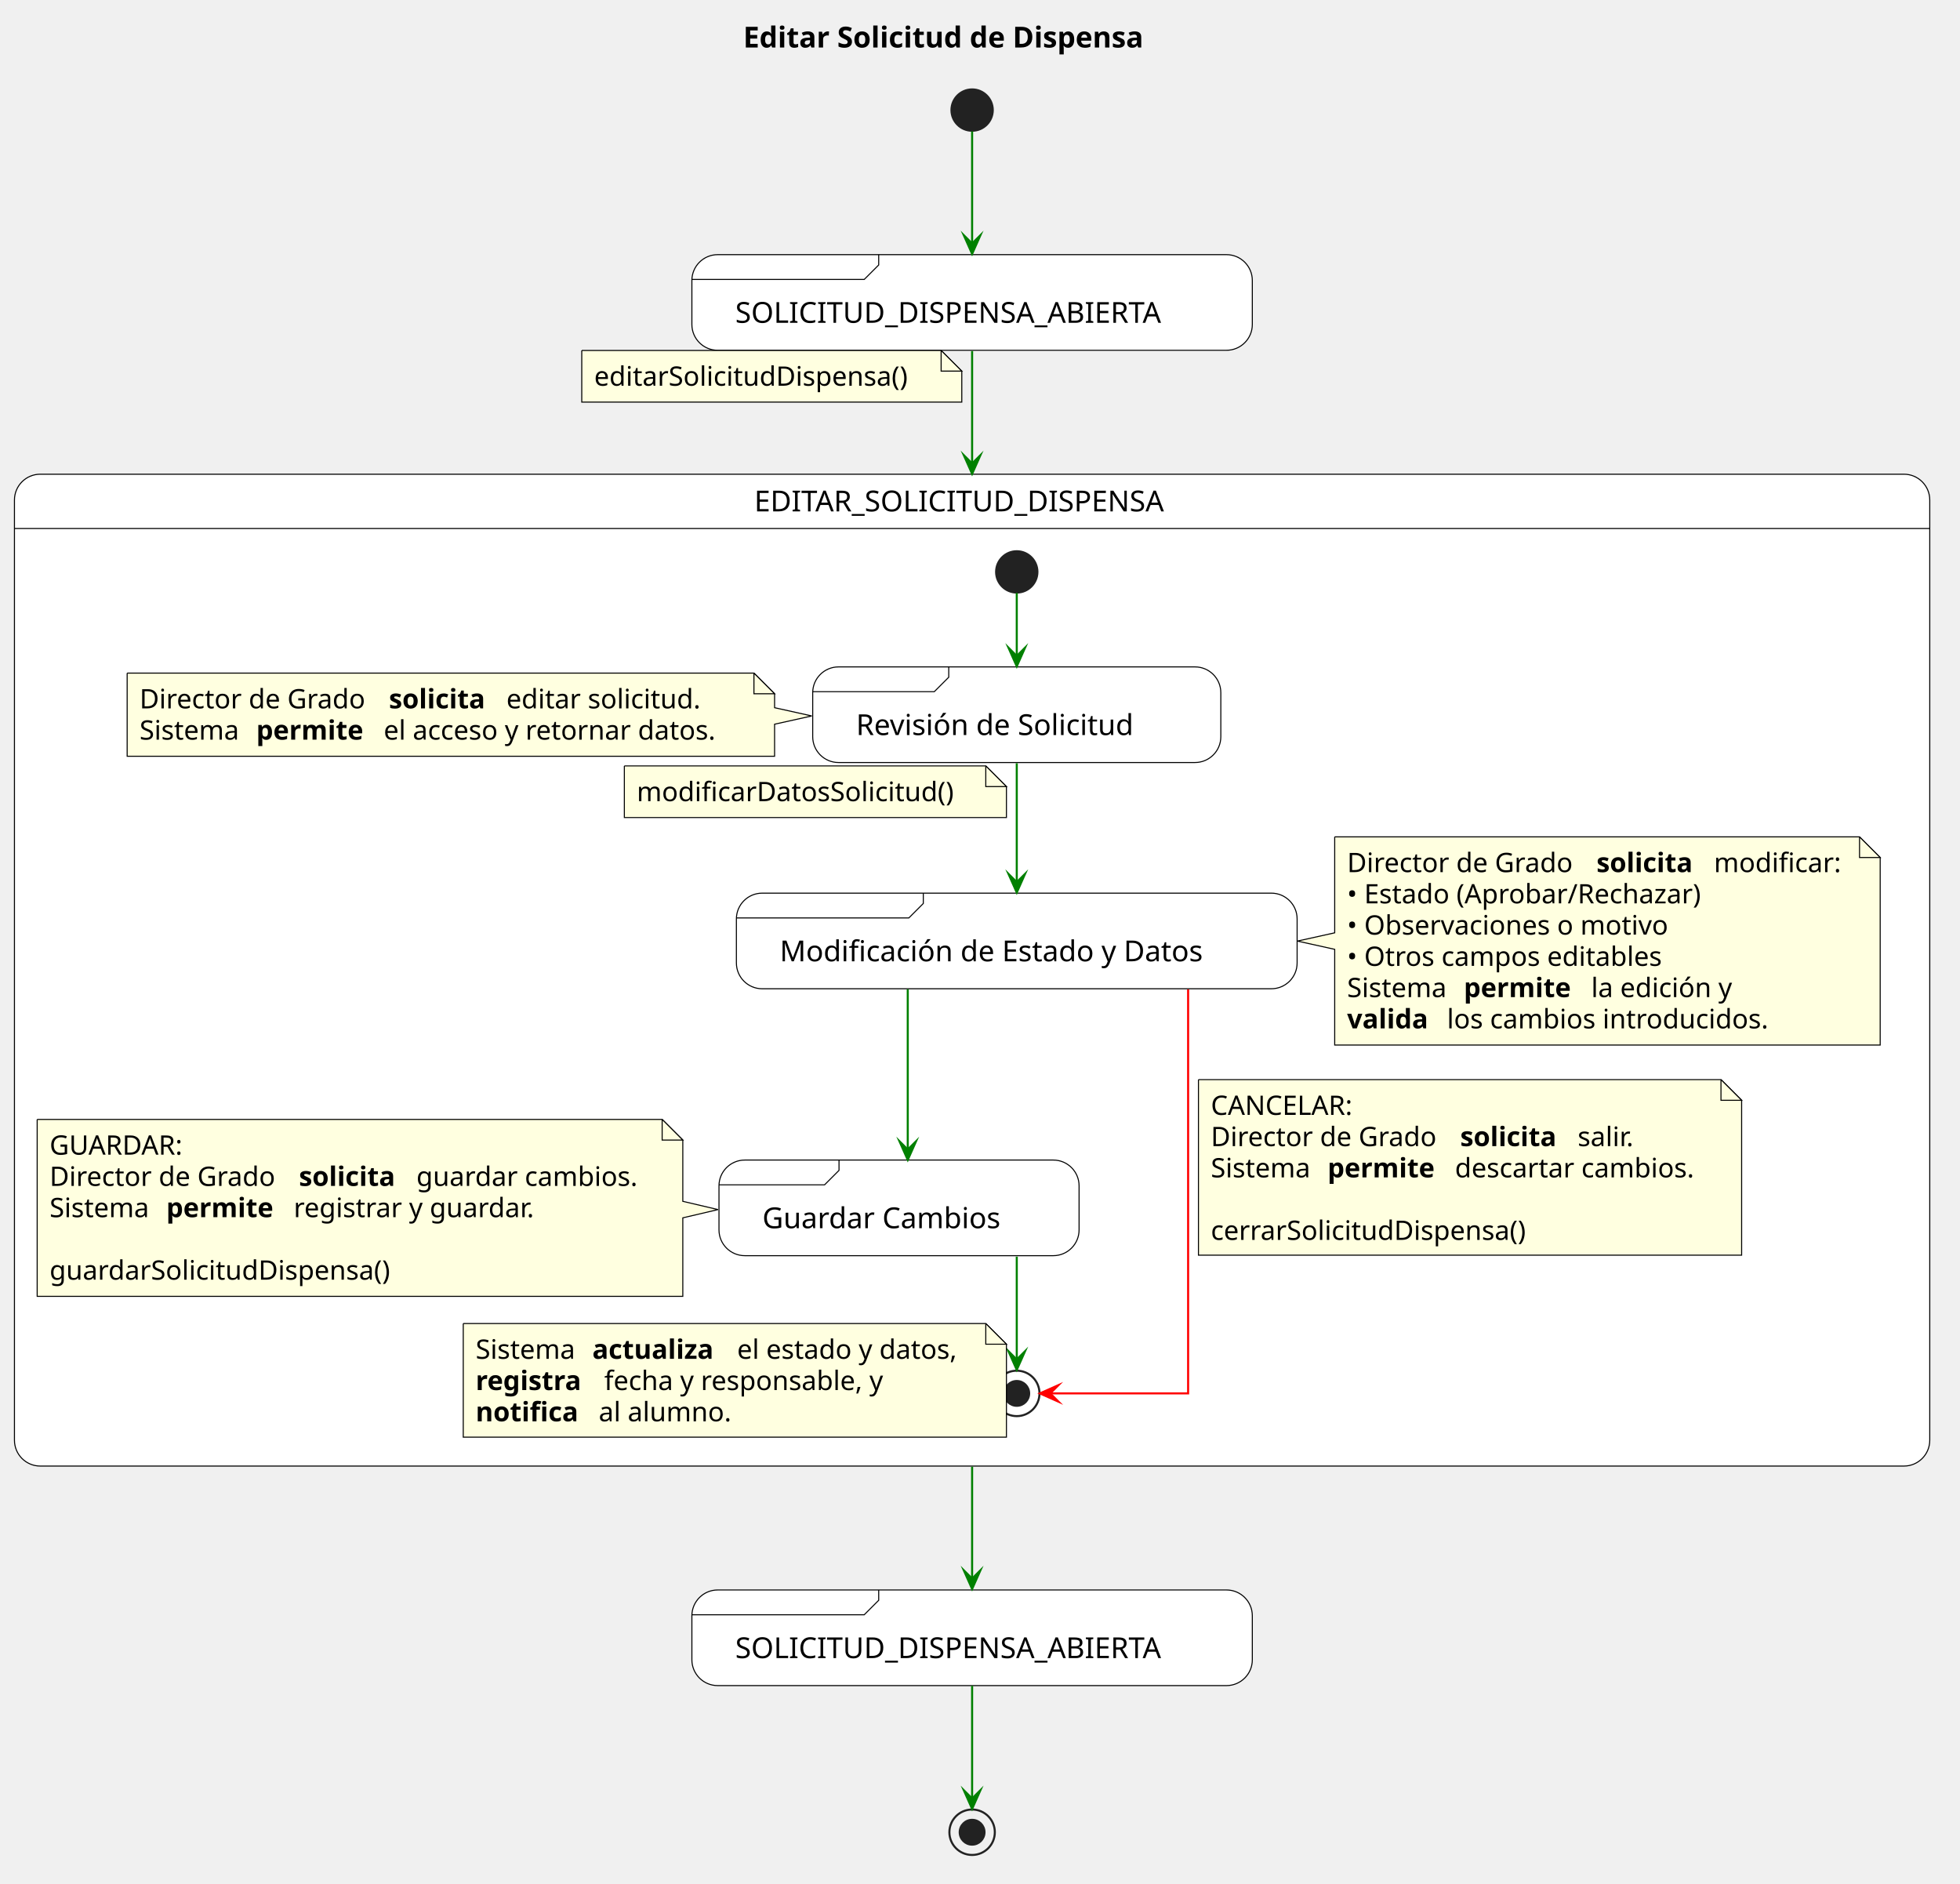
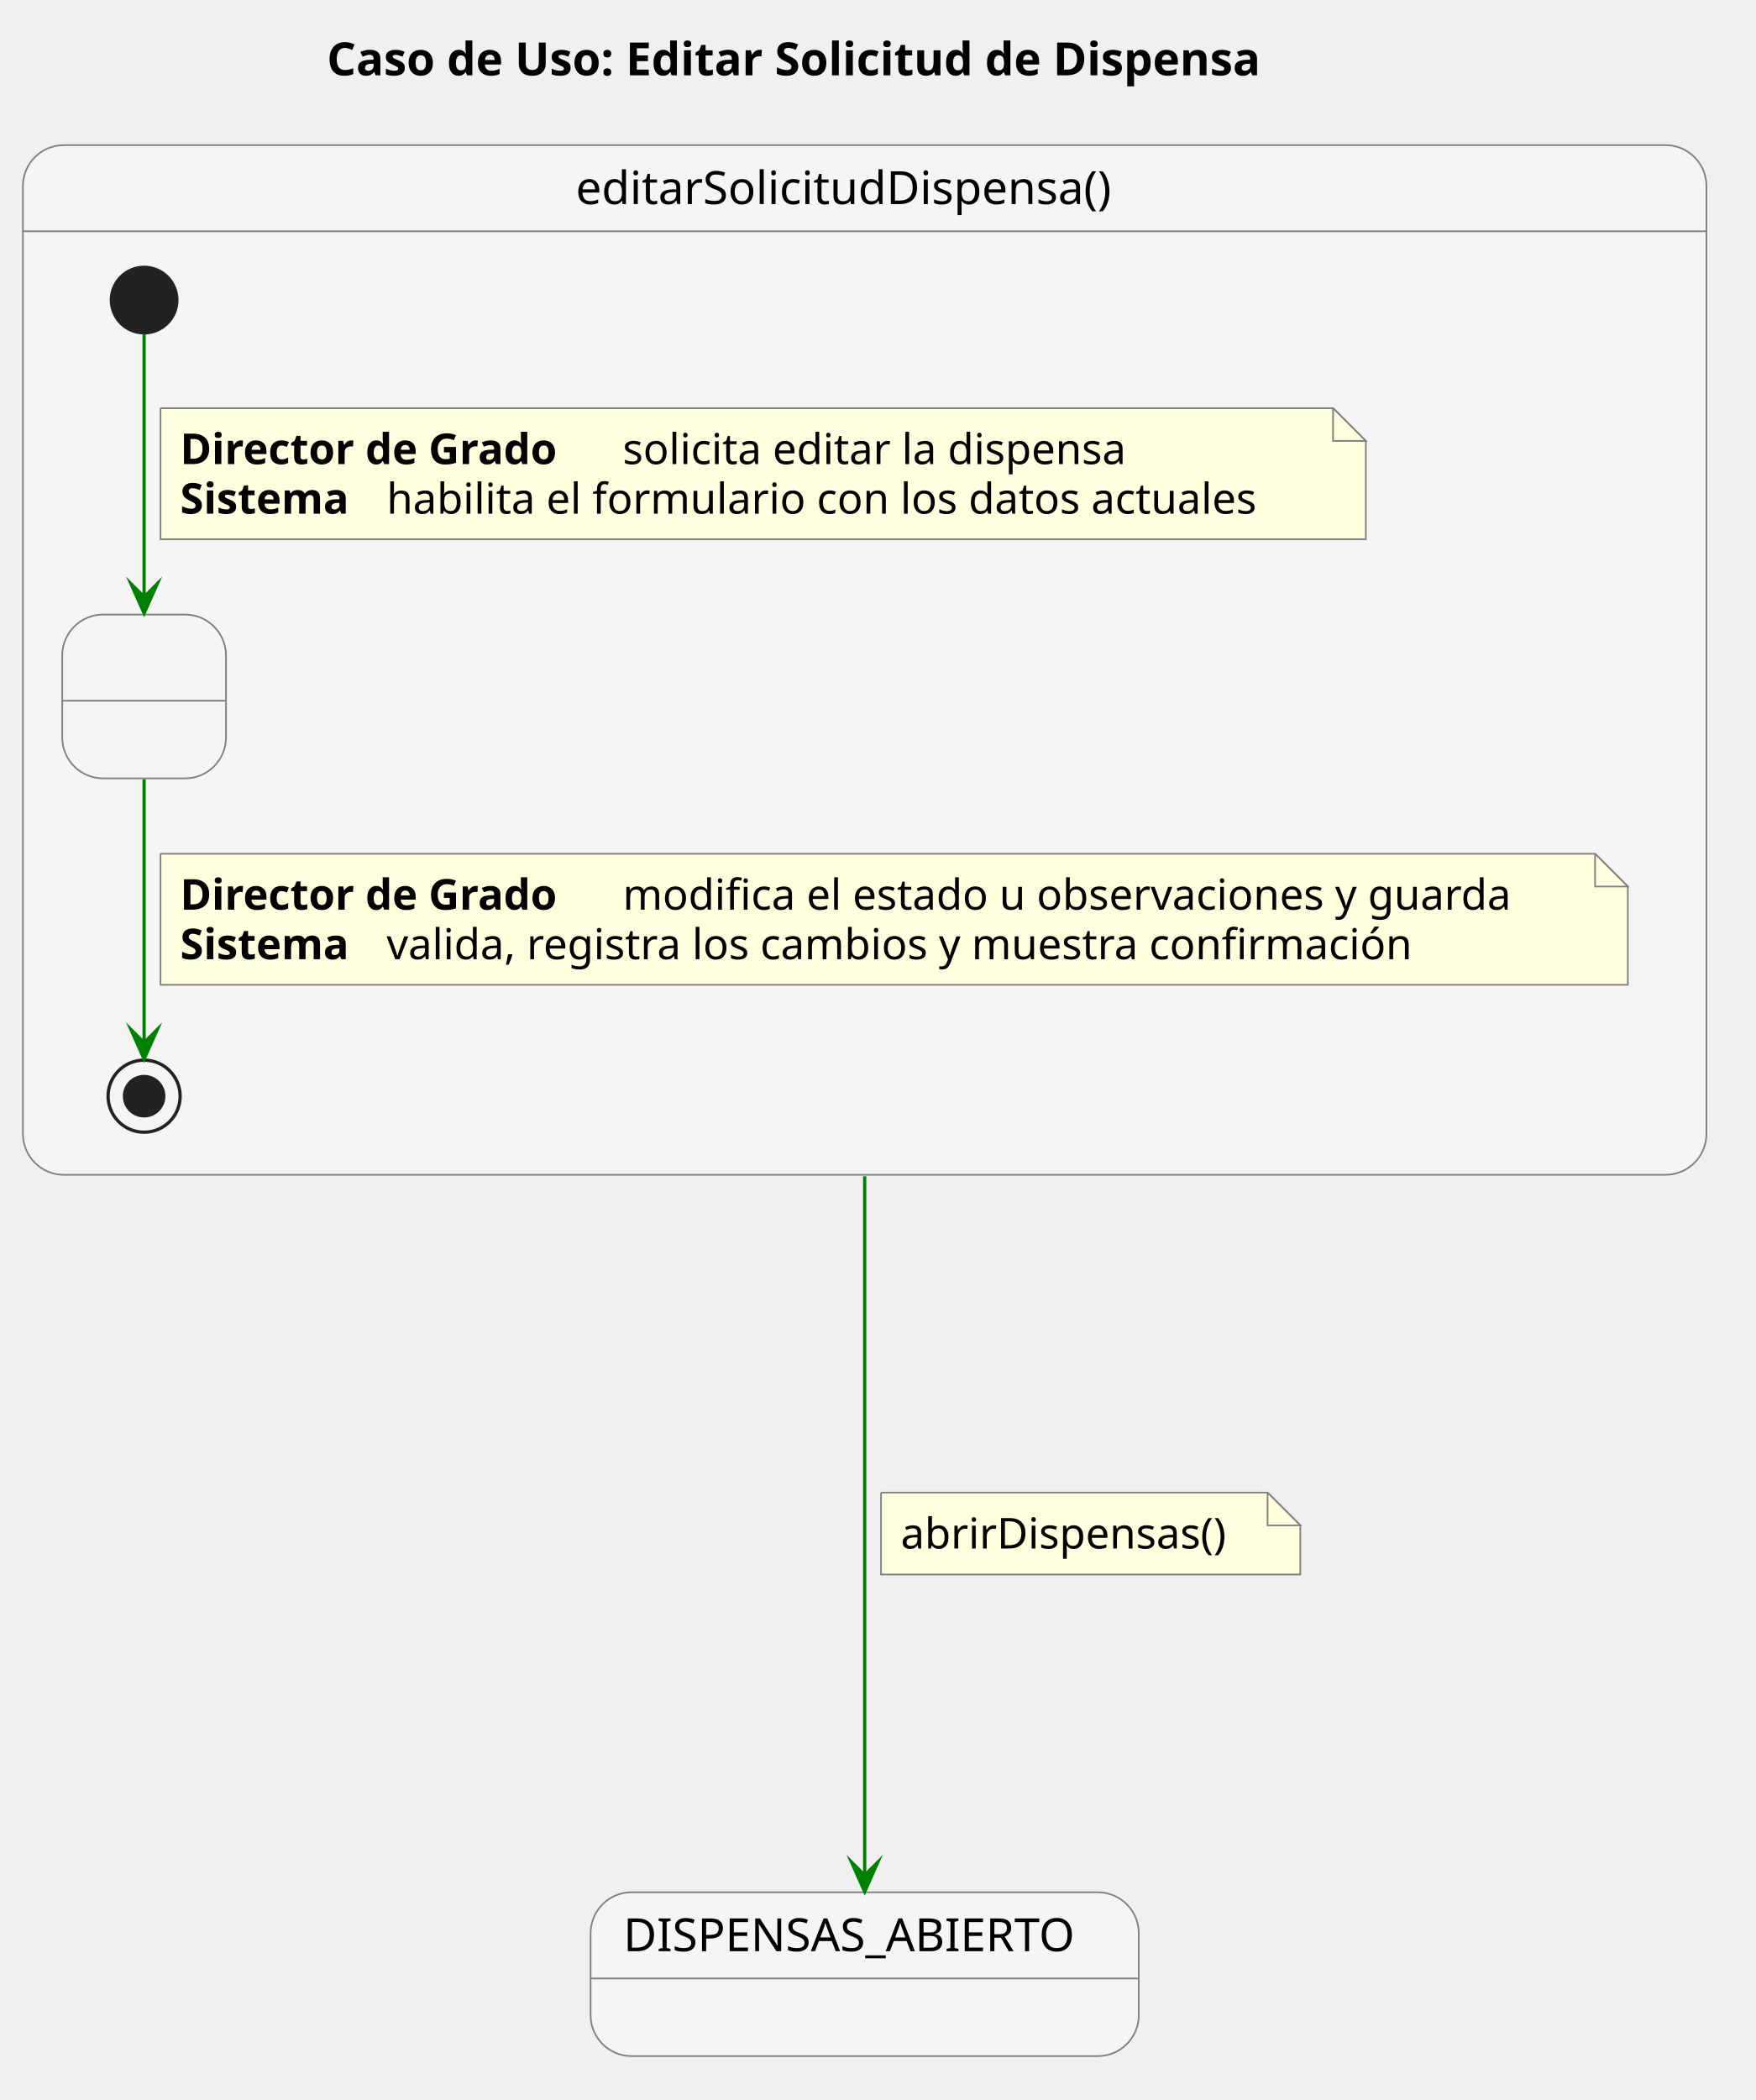
- <svg xmlns="http://www.w3.org/2000/svg" version="1.1" data-diagram-type="STATE" style="width:949px;height:912px;background:#FFFFFF;" width="949px" height="912px" viewBox="0 0 949 912" zoomAndPan="magnify" preserveAspectRatio="none" contentStyleType="text/css">
+ <svg xmlns="http://www.w3.org/2000/svg" version="1.1" data-diagram-type="STATE" style="width:536px;height:641px;background:#FFFFFF;" width="536px" height="641px" viewBox="0 0 536 641" zoomAndPan="magnify" preserveAspectRatio="none" contentStyleType="text/css">
  <defs />
-   <g>
+   <g font-family="sans-serif" lengthAdjust="spacing">
    <g class="title" data-source-line="1">
-       <text x="359.848" y="22.995" fill="#000000" font-size="14" lengthAdjust="spacing" textLength="222.66" font-weight="700" font-family="sans-serif">Editar Solicitud de Dispensa</text>
+       <text x="99.805" y="22.995" fill="#000" font-size="14" textLength="329.39" font-weight="700">Caso de Uso: Editar Solicitud de Dispensa</text>
    </g>
-     <rect x="335" y="123.297" width="271.352" height="46.297" fill="#FFFFFF" style="stroke:#000000;stroke-width:0.5;" rx="12.5" ry="12.5" />
-     <path d="M425.45,123.297 L425.45,128.297 L418.45,135.297 L335,135.297" style="stroke:#000000;stroke-width:0.5;" fill="none" />
-     <text x="356" y="156.292" fill="#000000" font-size="14" lengthAdjust="spacing" textLength="219.352" font-family="sans-serif">SOLICITUD_DISPENSA_ABIERTA</text>
-     <rect x="335" y="769.817" width="271.352" height="46.297" fill="#FFFFFF" style="stroke:#000000;stroke-width:0.5;" rx="12.5" ry="12.5" />
-     <path d="M425.45,769.817 L425.45,774.817 L418.45,781.817 L335,781.817" style="stroke:#000000;stroke-width:0.5;" fill="none" />
-     <text x="356" y="802.812" fill="#000000" font-size="14" lengthAdjust="spacing" textLength="219.352" font-family="sans-serif">SOLICITUD_DISPENSA_ABIERTA</text>
-     <g class="entity" data-qualified-name="EDITAR_SOLICITUD_DISPENSA" id="ent0003" data-source-line="22">
-       <path d="M19.5,229.597 L921.855,229.597 A12.5,12.5 0 0 1 934.355,242.097 L934.355,255.894 L7,255.894 L7,242.097 A12.5,12.5 0 0 1 19.5,229.597" fill="#FFFFFF" />
-       <path d="M7,255.894 L934.355,255.894 L934.355,697.324 A12.5,12.5 0 0 1 921.855,709.824 L19.5,709.824 A12.5,12.5 0 0 1 7,697.324 L7,255.894" fill="#FFFFFF" />
-       <rect x="7" y="229.597" width="927.355" height="480.227" fill="none" style="stroke:#000000;stroke-width:0.5;" rx="12.5" ry="12.5" />
-       <line x1="7" y1="255.894" x2="934.355" y2="255.894" style="stroke:#000000;stroke-width:0.5;" />
-       <text x="365.202" y="247.592" fill="#000000" font-size="14" lengthAdjust="spacing" textLength="210.95" font-family="sans-serif">EDITAR_SOLICITUD_DISPENSA</text>
-       <rect x="393.5" y="322.894" width="197.606" height="46.297" fill="#FFFFFF" style="stroke:#000000;stroke-width:0.5;" rx="12.5" ry="12.5" />
-       <path d="M459.368,322.894 L459.368,327.894 L452.368,334.894 L393.5,334.894" style="stroke:#000000;stroke-width:0.5;" fill="none" />
-       <text x="414.5" y="355.889" fill="#000000" font-size="14" lengthAdjust="spacing" textLength="145.606" font-family="sans-serif">Revisión de Solicitud</text>
-       <rect x="356.55" y="432.434" width="271.495" height="46.297" fill="#FFFFFF" style="stroke:#000000;stroke-width:0.5;" rx="12.5" ry="12.5" />
-       <path d="M447.048,432.434 L447.048,437.434 L440.048,444.434 L356.55,444.434" style="stroke:#000000;stroke-width:0.5;" fill="none" />
-       <text x="377.55" y="465.429" fill="#000000" font-size="14" lengthAdjust="spacing" textLength="219.495" font-family="sans-serif">Modificación de Estado y Datos</text>
-       <rect x="348.12" y="561.664" width="174.356" height="46.297" fill="#FFFFFF" style="stroke:#000000;stroke-width:0.5;" rx="12.5" ry="12.5" />
-       <path d="M406.239,561.664 L406.239,566.664 L399.239,573.664 L348.12,573.664" style="stroke:#000000;stroke-width:0.5;" fill="none" />
-       <text x="369.12" y="594.659" fill="#000000" font-size="14" lengthAdjust="spacing" textLength="122.356" font-family="sans-serif">Guardar Cambios</text>
-       <g class="start_entity" data-qualified-name="EDITAR_SOLICITUD_DISPENSA..start.EDITAR_SOLICITUD_DISPENSA" id="ent0010" data-source-line="23">
-         <ellipse cx="492.3" cy="276.894" rx="10" ry="10" fill="#222222" style="stroke:#222222;stroke-width:1;" />
+     <g class="entity" data-qualified-name="editarSolicitud" id="ent0001" data-source-line="11">
+       <path d="M19.5,44.297 L508.5,44.297 A12.5,12.5 0 0 1 521,56.797 L521,70.594 L7,70.594 L7,56.797 A12.5,12.5 0 0 1 19.5,44.297" fill="#F5F5F5" />
+       <path d="M7,70.594 L521,70.594 L521,346.094 A12.5,12.5 0 0 1 508.5,358.594 L19.5,358.594 A12.5,12.5 0 0 1 7,346.094 L7,70.594" fill="#F5F5F5" />
+       <rect x="7" y="44.297" width="514" height="314.297" fill="none" style="stroke:#808080;stroke-width:0.5;" rx="12.5" ry="12.5" />
+       <line x1="7" y1="70.594" x2="521" y2="70.594" style="stroke:#808080;stroke-width:0.5;" />
+       <text x="175.792" y="62.292" fill="#000" font-size="14" textLength="176.415">editarSolicitudDispensa()</text>
+       <g class="entity" data-qualified-name="editarSolicitud.Paso1" id="ent0002" data-source-line="13">
+         <rect x="19" y="187.594" width="50" height="50" fill="#F5F5F5" style="stroke:#808080;stroke-width:0.5;" rx="12.5" ry="12.5" />
+         <line x1="19" y1="213.891" x2="69" y2="213.891" style="stroke:#808080;stroke-width:0.5;" />
+         <text x="41.775" y="205.589" fill="#000" font-size="14"> </text>
      </g>
-       <g class="end_entity" data-qualified-name="EDITAR_SOLICITUD_DISPENSA..end.EDITAR_SOLICITUD_DISPENSA" id="ent0014" data-source-line="57">
-         <ellipse cx="492.3" cy="674.644" rx="11" ry="11" fill="none" style="stroke:#222222;stroke-width:1;" />
-         <ellipse cx="492.3" cy="674.644" rx="6" ry="6" fill="#222222" style="stroke:#222222;stroke-width:1;" />
+       <g class="start_entity" data-qualified-name="editarSolicitud..start.editarSolicitud" id="ent0004" data-source-line="15">
+         <ellipse cx="44" cy="91.594" rx="10" ry="10" fill="#222" style="stroke:#222;stroke-width:1;" />
      </g>
-       <g class="entity" data-qualified-name="EDITAR_SOLICITUD_DISPENSA.GMN20" id="ent0021" data-source-line="27">
-         <path d="M61.57,325.904 L61.57,366.169 A0,0 0 0 0 61.57,366.169 L375.045,366.169 A0,0 0 0 0 375.045,366.169 L375.045,350.644 L393.04,346.644 L375.045,342.644 L375.045,335.904 L365.045,325.904 L61.57,325.904 A0,0 0 0 0 61.57,325.904" style="stroke:#000000;stroke-width:0.5;" fill="#FFFFE0" />
-         <path d="M365.045,325.904 L365.045,335.904 L375.045,335.904 L365.045,325.904" style="stroke:#000000;stroke-width:0.5;" fill="#FFFFE0" />
-         <text x="67.57" y="342.971" fill="#000000" font-size="13" lengthAdjust="spacing" textLength="116.613" font-family="sans-serif">Director de Grado</text>
-         <text x="188.315" y="342.971" fill="#000000" font-size="13" lengthAdjust="spacing" textLength="52.73" font-weight="700" font-family="sans-serif">solicita</text>
-         <text x="245.177" y="342.971" fill="#000000" font-size="13" lengthAdjust="spacing" textLength="100.832" font-family="sans-serif">editar solicitud.</text>
-         <text x="67.57" y="358.103" fill="#000000" font-size="13" lengthAdjust="spacing" textLength="52.362" font-family="sans-serif">Sistema</text>
-         <text x="124.064" y="358.103" fill="#000000" font-size="13" lengthAdjust="spacing" textLength="57.567" font-weight="700" font-family="sans-serif">permite</text>
-         <text x="185.763" y="358.103" fill="#000000" font-size="13" lengthAdjust="spacing" textLength="174.281" font-family="sans-serif">el acceso y retornar datos.</text>
+       <g class="end_entity" data-qualified-name="editarSolicitud..end.editarSolicitud" id="ent0006" data-source-line="21">
+         <ellipse cx="44" cy="334.594" rx="11" ry="11" fill="none" style="stroke:#222;stroke-width:1;" />
+         <ellipse cx="44" cy="334.594" rx="6" ry="6" fill="#222" style="stroke:#222;stroke-width:1;" />
      </g>
-       <g class="entity" data-qualified-name="EDITAR_SOLICITUD_DISPENSA.GMN23" id="ent0024" data-source-line="38">
-         <path d="M646.24,405.184 L646.24,451.644 L628.18,455.644 L646.24,459.644 L646.24,505.981 A0,0 0 0 0 646.24,505.981 L910.355,505.981 A0,0 0 0 0 910.355,505.981 L910.355,415.184 L900.355,405.184 L646.24,405.184 A0,0 0 0 0 646.24,405.184" style="stroke:#000000;stroke-width:0.5;" fill="#FFFFE0" />
-         <path d="M900.355,405.184 L900.355,415.184 L910.355,415.184 L900.355,405.184" style="stroke:#000000;stroke-width:0.5;" fill="#FFFFE0" />
-         <text x="652.24" y="422.251" fill="#000000" font-size="13" lengthAdjust="spacing" textLength="116.613" font-family="sans-serif">Director de Grado</text>
-         <text x="772.985" y="422.251" fill="#000000" font-size="13" lengthAdjust="spacing" textLength="52.73" font-weight="700" font-family="sans-serif">solicita</text>
-         <text x="829.847" y="422.251" fill="#000000" font-size="13" lengthAdjust="spacing" textLength="65.508" font-family="sans-serif">modificar:</text>
-         <text x="652.24" y="437.384" fill="#000000" font-size="13" lengthAdjust="spacing" textLength="187.237" font-family="sans-serif">• Estado (Aprobar/Rechazar)</text>
-         <text x="652.24" y="452.516" fill="#000000" font-size="13" lengthAdjust="spacing" textLength="168.975" font-family="sans-serif">• Observaciones o motivo</text>
-         <text x="652.24" y="467.649" fill="#000000" font-size="13" lengthAdjust="spacing" textLength="165.782" font-family="sans-serif">• Otros campos editables</text>
-         <text x="652.24" y="482.782" fill="#000000" font-size="13" lengthAdjust="spacing" textLength="52.362" font-family="sans-serif">Sistema</text>
-         <text x="708.734" y="482.782" fill="#000000" font-size="13" lengthAdjust="spacing" textLength="57.567" font-weight="700" font-family="sans-serif">permite</text>
-         <text x="770.433" y="482.782" fill="#000000" font-size="13" lengthAdjust="spacing" textLength="74.35" font-family="sans-serif">la edición y</text>
-         <text x="652.24" y="497.915" fill="#000000" font-size="13" lengthAdjust="spacing" textLength="44.237" font-weight="700" font-family="sans-serif">valida</text>
-         <text x="700.609" y="497.915" fill="#000000" font-size="13" lengthAdjust="spacing" textLength="165.579" font-family="sans-serif">los cambios introducidos.</text>
+       <g class="link" data-entity-1="ent0004" data-entity-2="ent0002" id="lnk5" data-source-line="15" data-link-type="dependency">
+         <path d="M44,101.934 C44,120.124 44,155.834 44,182.204" style="stroke:#008000;stroke-width:1;" fill="none" id="*start*editarSolicitud-to-Paso1" />
+         <polygon points="44,187.204,48,178.204,44,182.204,40,178.204,44,187.204" fill="#008000" style="stroke:#008000;stroke-width:1;stroke-linejoin:miter;stroke-miterlimit:10;" />
+         <path d="M49,124.594 L49,164.594 L417,164.594 L417,134.594 L407,124.594 L49,124.594" style="stroke:#808080;stroke-width:0.5;" fill="#FFFFE0" />
+         <path d="M407,124.594 L407,134.594 L417,134.594 L407,124.594" style="stroke:#808080;stroke-width:0.5;" fill="#FFFFE0" />
+         <text x="55" y="141.661" fill="#000" font-size="13" textLength="131.003" font-weight="700">Director de Grado</text>
+         <text x="190.135" y="141.661" fill="#000" font-size="13" textLength="165.883">solicita editar la dispensa</text>
+         <text x="55" y="156.793" fill="#000" font-size="13" textLength="58.906" font-weight="700">Sistema</text>
+         <text x="118.039" y="156.793" fill="#000" font-size="13" textLength="284.546">habilita el formulario con los datos actuales</text>
      </g>
-       <g class="entity" data-qualified-name="EDITAR_SOLICITUD_DISPENSA.GMN26" id="ent0027" data-source-line="50">
-         <path d="M18,541.984 L18,627.648 A0,0 0 0 0 18,627.648 L330.605,627.648 A0,0 0 0 0 330.605,627.648 L330.605,589.644 L347.66,585.644 L330.605,581.644 L330.605,551.984 L320.605,541.984 L18,541.984 A0,0 0 0 0 18,541.984" style="stroke:#000000;stroke-width:0.5;" fill="#FFFFE0" />
-         <path d="M320.605,541.984 L320.605,551.984 L330.605,551.984 L320.605,541.984" style="stroke:#000000;stroke-width:0.5;" fill="#FFFFE0" />
-         <text x="24" y="559.051" fill="#000000" font-size="13" lengthAdjust="spacing" textLength="69.831" font-family="sans-serif">GUARDAR:</text>
-         <text x="24" y="574.183" fill="#000000" font-size="13" lengthAdjust="spacing" textLength="116.613" font-family="sans-serif">Director de Grado</text>
-         <text x="144.745" y="574.183" fill="#000000" font-size="13" lengthAdjust="spacing" textLength="52.73" font-weight="700" font-family="sans-serif">solicita</text>
-         <text x="201.607" y="574.183" fill="#000000" font-size="13" lengthAdjust="spacing" textLength="113.998" font-family="sans-serif">guardar cambios.</text>
-         <text x="24" y="589.316" fill="#000000" font-size="13" lengthAdjust="spacing" textLength="52.362" font-family="sans-serif">Sistema</text>
-         <text x="80.494" y="589.316" fill="#000000" font-size="13" lengthAdjust="spacing" textLength="57.567" font-weight="700" font-family="sans-serif">permite</text>
-         <text x="142.193" y="589.316" fill="#000000" font-size="13" lengthAdjust="spacing" textLength="127.188" font-family="sans-serif">registrar y guardar.</text>
-         <text x="24" y="604.449" fill="#000000" font-size="13" lengthAdjust="spacing" textLength="4.132" font-family="sans-serif"> </text>
-         <text x="24" y="619.582" fill="#000000" font-size="13" lengthAdjust="spacing" textLength="176.909" font-family="sans-serif">guardarSolicitudDispensa()</text>
-       </g>
-       <g class="link" data-entity-1="ent0010" data-entity-2="ent0004" id="lnk11" data-source-line="23" data-link-type="dependency">
-         <path d="M492.3,287.094 C492.3,296.414 492.3,305.534 492.3,317.614" style="stroke:#008000;stroke-width:1;" fill="none" id="*start*EDITAR_SOLICITUD_DISPENSA-to-RevisarSolicitud" />
-         <polygon points="492.3,322.614,496.3,313.614,492.3,317.614,488.3,313.614,492.3,322.614" fill="#008000" style="stroke:#008000;stroke-width:1;stroke-linejoin:miter;stroke-miterlimit:10;" />
-       </g>
-       <g class="link" data-entity-1="ent0004" data-entity-2="ent0005" id="lnk12" data-source-line="31" data-link-type="dependency">
-         <path d="M492.3,369.534 C492.3,388.024 492.3,408.654 492.3,427.124" style="stroke:#008000;stroke-width:1;" fill="none" id="RevisarSolicitud-to-ModificarEstadoYDatos" />
-         <polygon points="492.3,432.124,496.3,423.124,492.3,427.124,488.3,423.124,492.3,432.124" fill="#008000" style="stroke:#008000;stroke-width:1;stroke-linejoin:miter;stroke-miterlimit:10;" />
-         <path d="M302.3,370.834 L302.3,395.834 L487.3,395.834 L487.3,380.834 L477.3,370.834 L302.3,370.834" style="stroke:#000000;stroke-width:0.5;" fill="#FFFFE0" />
-         <path d="M477.3,370.834 L477.3,380.834 L487.3,380.834 L477.3,370.834" style="stroke:#000000;stroke-width:0.5;" fill="#FFFFE0" />
-         <text x="308.3" y="387.901" fill="#000000" font-size="13" lengthAdjust="spacing" textLength="164.849" font-family="sans-serif">modificarDatosSolicitud()</text>
-       </g>
-       <g class="link" data-entity-1="ent0005" data-entity-2="ent0006" id="lnk13" data-source-line="46" data-link-type="dependency">
-         <path d="M439.52,478.984 C439.52,502.404 439.52,533.224 439.52,556.584" style="stroke:#008000;stroke-width:1;" fill="none" id="ModificarEstadoYDatos-to-GuardarCambios" />
-         <polygon points="439.52,561.584,443.52,552.584,439.52,556.584,435.52,552.584,439.52,561.584" fill="#008000" style="stroke:#008000;stroke-width:1;stroke-linejoin:miter;stroke-miterlimit:10;" />
-       </g>
-       <g class="link" data-entity-1="ent0006" data-entity-2="ent0014" id="lnk15" data-source-line="57" data-link-type="dependency">
-         <path d="M492.3,608.414 C492.3,626.094 492.3,644.494 492.3,658.234" style="stroke:#008000;stroke-width:1;" fill="none" id="GuardarCambios-to-*end*EDITAR_SOLICITUD_DISPENSA" />
-         <polygon points="492.3,663.234,496.3,654.234,492.3,658.234,488.3,654.234,492.3,663.234" fill="#008000" style="stroke:#008000;stroke-width:1;stroke-linejoin:miter;stroke-miterlimit:10;" />
-         <path d="M224.3,640.824 L224.3,695.824 L487.3,695.824 L487.3,650.824 L477.3,640.824 L224.3,640.824" style="stroke:#000000;stroke-width:0.5;" fill="#FFFFE0" />
-         <path d="M477.3,640.824 L477.3,650.824 L487.3,650.824 L477.3,640.824" style="stroke:#000000;stroke-width:0.5;" fill="#FFFFE0" />
-         <text x="230.3" y="657.891" fill="#000000" font-size="13" lengthAdjust="spacing" textLength="52.362" font-family="sans-serif">Sistema</text>
-         <text x="286.794" y="657.891" fill="#000000" font-size="13" lengthAdjust="spacing" textLength="65.971" font-weight="700" font-family="sans-serif">actualiza</text>
-         <text x="356.898" y="657.891" fill="#000000" font-size="13" lengthAdjust="spacing" textLength="115.915" font-family="sans-serif">el estado y datos,</text>
-         <text x="230.3" y="673.024" fill="#000000" font-size="13" lengthAdjust="spacing" textLength="58.126" font-weight="700" font-family="sans-serif">registra</text>
-         <text x="292.558" y="673.024" fill="#000000" font-size="13" lengthAdjust="spacing" textLength="147.005" font-family="sans-serif">fecha y responsable, y</text>
-         <text x="230.3" y="688.156" fill="#000000" font-size="13" lengthAdjust="spacing" textLength="55.447" font-weight="700" font-family="sans-serif">notifica</text>
-         <text x="289.879" y="688.156" fill="#000000" font-size="13" lengthAdjust="spacing" textLength="68.517" font-family="sans-serif">al alumno.</text>
-       </g>
-       <g class="link" data-entity-1="ent0005" data-entity-2="ent0014" id="lnk16" data-source-line="64" data-link-type="dependency">
-         <path d="M575.27,479.024 C575.27,535.544 575.27,674.644 575.27,674.644 C575.27,674.644 531.14,674.644 508.49,674.644" style="stroke:#FF0000;stroke-width:1;" fill="none" id="ModificarEstadoYDatos-to-*end*EDITAR_SOLICITUD_DISPENSA" />
-         <polygon points="503.49,674.644,512.49,678.644,508.49,674.644,512.49,670.644,503.49,674.644" fill="#FF0000" style="stroke:#FF0000;stroke-width:1;stroke-linejoin:miter;stroke-miterlimit:10;" />
-         <path d="M580.27,522.724 L580.27,607.724 L843.27,607.724 L843.27,532.724 L833.27,522.724 L580.27,522.724" style="stroke:#000000;stroke-width:0.5;" fill="#FFFFE0" />
-         <path d="M833.27,522.724 L833.27,532.724 L843.27,532.724 L833.27,522.724" style="stroke:#000000;stroke-width:0.5;" fill="#FFFFE0" />
-         <text x="586.27" y="539.791" fill="#000000" font-size="13" lengthAdjust="spacing" textLength="74.534" font-family="sans-serif">CANCELAR:</text>
-         <text x="586.27" y="554.923" fill="#000000" font-size="13" lengthAdjust="spacing" textLength="116.613" font-family="sans-serif">Director de Grado</text>
-         <text x="707.015" y="554.923" fill="#000000" font-size="13" lengthAdjust="spacing" textLength="52.73" font-weight="700" font-family="sans-serif">solicita</text>
-         <text x="763.877" y="554.923" fill="#000000" font-size="13" lengthAdjust="spacing" textLength="31.44" font-family="sans-serif">salir.</text>
-         <text x="586.27" y="570.056" fill="#000000" font-size="13" lengthAdjust="spacing" textLength="52.362" font-family="sans-serif">Sistema</text>
-         <text x="642.764" y="570.056" fill="#000000" font-size="13" lengthAdjust="spacing" textLength="57.567" font-weight="700" font-family="sans-serif">permite</text>
-         <text x="704.463" y="570.056" fill="#000000" font-size="13" lengthAdjust="spacing" textLength="124.522" font-family="sans-serif">descartar cambios.</text>
-         <text x="586.27" y="585.189" fill="#000000" font-size="13" lengthAdjust="spacing" textLength="4.132" font-family="sans-serif"> </text>
-         <text x="586.27" y="600.322" fill="#000000" font-size="13" lengthAdjust="spacing" textLength="164.69" font-family="sans-serif">cerrarSolicitudDispensa()</text>
+       <g class="link" data-entity-1="ent0002" data-entity-2="ent0006" id="lnk7" data-source-line="21" data-link-type="dependency">
+         <path d="M44,237.874 C44,264.044 44,299.444 44,318.274" style="stroke:#008000;stroke-width:1;" fill="none" id="Paso1-to-*end*editarSolicitud" />
+         <polygon points="44,323.274,48,314.274,44,318.274,40,314.274,44,323.274" fill="#008000" style="stroke:#008000;stroke-width:1;stroke-linejoin:miter;stroke-miterlimit:10;" />
+         <path d="M49,260.594 L49,300.594 L497,300.594 L497,270.594 L487,260.594 L49,260.594" style="stroke:#808080;stroke-width:0.5;" fill="#FFFFE0" />
+         <path d="M487,260.594 L487,270.594 L497,270.594 L487,260.594" style="stroke:#808080;stroke-width:0.5;" fill="#FFFFE0" />
+         <text x="55" y="277.661" fill="#000" font-size="13" textLength="131.003" font-weight="700">Director de Grado</text>
+         <text x="190.135" y="277.661" fill="#000" font-size="13" textLength="291.884">modifica el estado u observaciones y guarda</text>
+         <text x="55" y="292.793" fill="#000" font-size="13" textLength="58.906" font-weight="700">Sistema</text>
+         <text x="118.039" y="292.793" fill="#000" font-size="13" textLength="337.353">valida, registra los cambios y muestra confirmación</text>
      </g>
    </g>
-     <g class="start_entity" data-qualified-name=".start." id="ent0007" data-source-line="15">
-       <ellipse cx="470.68" cy="53.297" rx="10" ry="10" fill="#222222" style="stroke:#222222;stroke-width:1;" />
+     <g class="entity" data-qualified-name="DISPENSAS_ABIERTO" id="ent0003" data-source-line="28">
+       <rect x="180.32" y="577.597" width="167.362" height="50" fill="#F5F5F5" style="stroke:#808080;stroke-width:0.5;" rx="12.5" ry="12.5" />
+       <line x1="180.32" y1="603.894" x2="347.682" y2="603.894" style="stroke:#808080;stroke-width:0.5;" />
+       <text x="190.32" y="595.592" fill="#000" font-size="14" textLength="147.362">DISPENSAS_ABIERTO</text>
    </g>
-     <g class="end_entity" data-qualified-name=".end." id="ent0018" data-source-line="76">
-       <ellipse cx="470.68" cy="887.117" rx="11" ry="11" fill="none" style="stroke:#222222;stroke-width:1;" />
-       <ellipse cx="470.68" cy="887.117" rx="6" ry="6" fill="#222222" style="stroke:#222222;stroke-width:1;" />
-     </g>
-     <g class="link" data-entity-1="ent0007" data-entity-2="ent0001" id="lnk8" data-source-line="15" data-link-type="dependency">
-       <path d="M470.68,63.617 C470.68,77.827 470.68,98.827 470.68,117.917" style="stroke:#008000;stroke-width:1;" fill="none" id="*start*-to-startState" />
-       <polygon points="470.68,122.917,474.68,113.917,470.68,117.917,466.68,113.917,470.68,122.917" fill="#008000" style="stroke:#008000;stroke-width:1;stroke-linejoin:miter;stroke-miterlimit:10;" />
-     </g>
-     <g class="link" data-entity-1="ent0001" data-entity-2="ent0003" id="lnk9" data-source-line="17" data-link-type="dependency">
-       <path d="M470.68,169.957 C470.68,184.777 470.68,200.587 470.68,224.417" style="stroke:#008000;stroke-width:1;" fill="none" id="startState-to-EDITAR_SOLICITUD_DISPENSA" />
-       <polygon points="470.68,229.417,474.68,220.417,470.68,224.417,466.68,220.417,470.68,229.417" fill="#008000" style="stroke:#008000;stroke-width:1;stroke-linejoin:miter;stroke-miterlimit:10;" />
-       <path d="M281.68,169.687 L281.68,194.687 L465.68,194.687 L465.68,179.687 L455.68,169.687 L281.68,169.687" style="stroke:#000000;stroke-width:0.5;" fill="#FFFFE0" />
-       <path d="M455.68,169.687 L455.68,179.687 L465.68,179.687 L455.68,169.687" style="stroke:#000000;stroke-width:0.5;" fill="#FFFFE0" />
-       <text x="287.68" y="186.754" fill="#000000" font-size="13" lengthAdjust="spacing" textLength="163.814" font-family="sans-serif">editarSolicitudDispensa()</text>
-     </g>
-     <g class="link" data-entity-1="ent0003" data-entity-2="ent0002" id="lnk17" data-source-line="74" data-link-type="dependency">
-       <path d="M470.68,710.137 C470.68,733.837 470.68,749.547 470.68,764.327" style="stroke:#008000;stroke-width:1;" fill="none" id="EDITAR_SOLICITUD_DISPENSA-to-endState" />
-       <polygon points="470.68,769.327,474.68,760.327,470.68,764.327,466.68,760.327,470.68,769.327" fill="#008000" style="stroke:#008000;stroke-width:1;stroke-linejoin:miter;stroke-miterlimit:10;" />
-     </g>
-     <g class="link" data-entity-1="ent0002" data-entity-2="ent0018" id="lnk19" data-source-line="76" data-link-type="dependency">
-       <path d="M470.68,816.237 C470.68,835.187 470.68,856.127 470.68,870.797" style="stroke:#008000;stroke-width:1;" fill="none" id="endState-to-*end*" />
-       <polygon points="470.68,875.797,474.68,866.797,470.68,870.797,466.68,866.797,470.68,875.797" fill="#008000" style="stroke:#008000;stroke-width:1;stroke-linejoin:miter;stroke-miterlimit:10;" />
+     <g class="link" data-entity-1="ent0001" data-entity-2="ent0003" id="lnk8" data-source-line="30" data-link-type="dependency">
+       <path d="M264,359.057 C264,441.617 264,529.467 264,572.417" style="stroke:#008000;stroke-width:1;" fill="none" id="editarSolicitud-to-DISPENSAS_ABIERTO" />
+       <polygon points="264,577.417,268,568.417,264,572.417,260,568.417,264,577.417" fill="#008000" style="stroke:#008000;stroke-width:1;stroke-linejoin:miter;stroke-miterlimit:10;" />
+       <path d="M269,455.597 L269,480.597 L397,480.597 L397,465.597 L387,455.597 L269,455.597" style="stroke:#808080;stroke-width:0.5;" fill="#FFFFE0" />
+       <path d="M387,455.597 L387,465.597 L397,465.597 L387,455.597" style="stroke:#808080;stroke-width:0.5;" fill="#FFFFE0" />
+       <text x="275" y="472.664" fill="#000" font-size="13" textLength="107.06">abrirDispensas()</text>
    </g>
  </g>
</svg>
